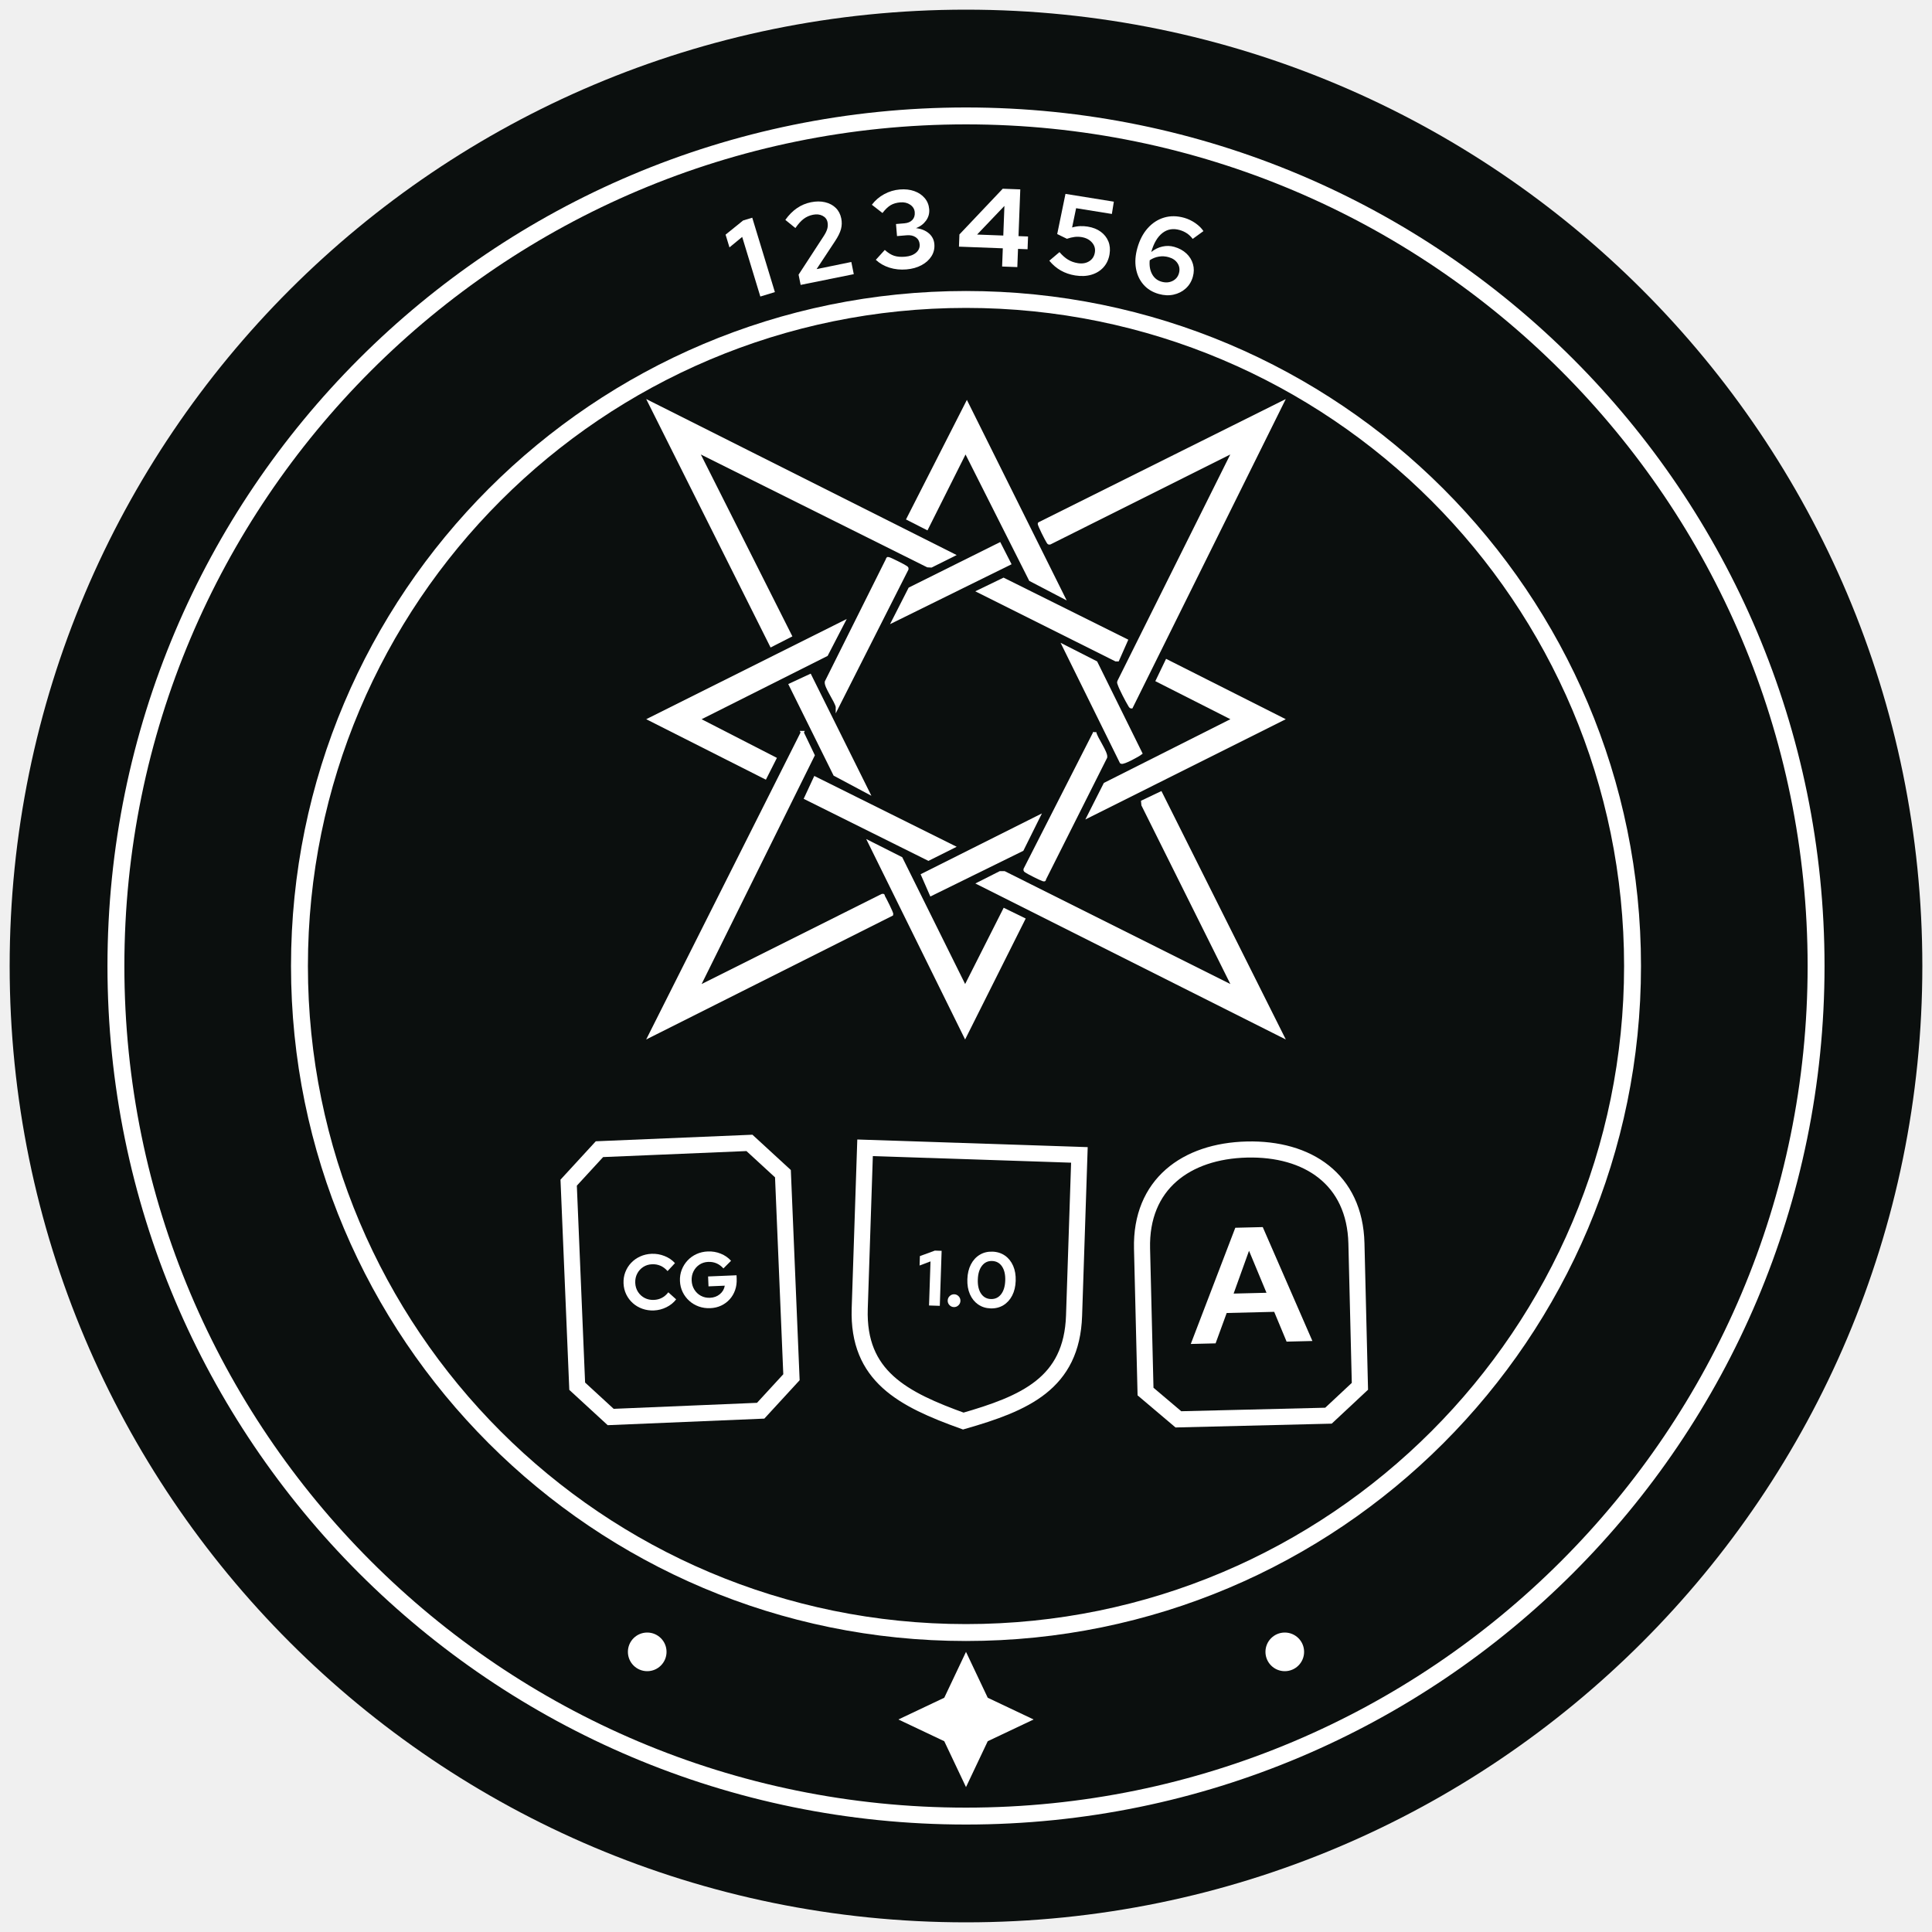
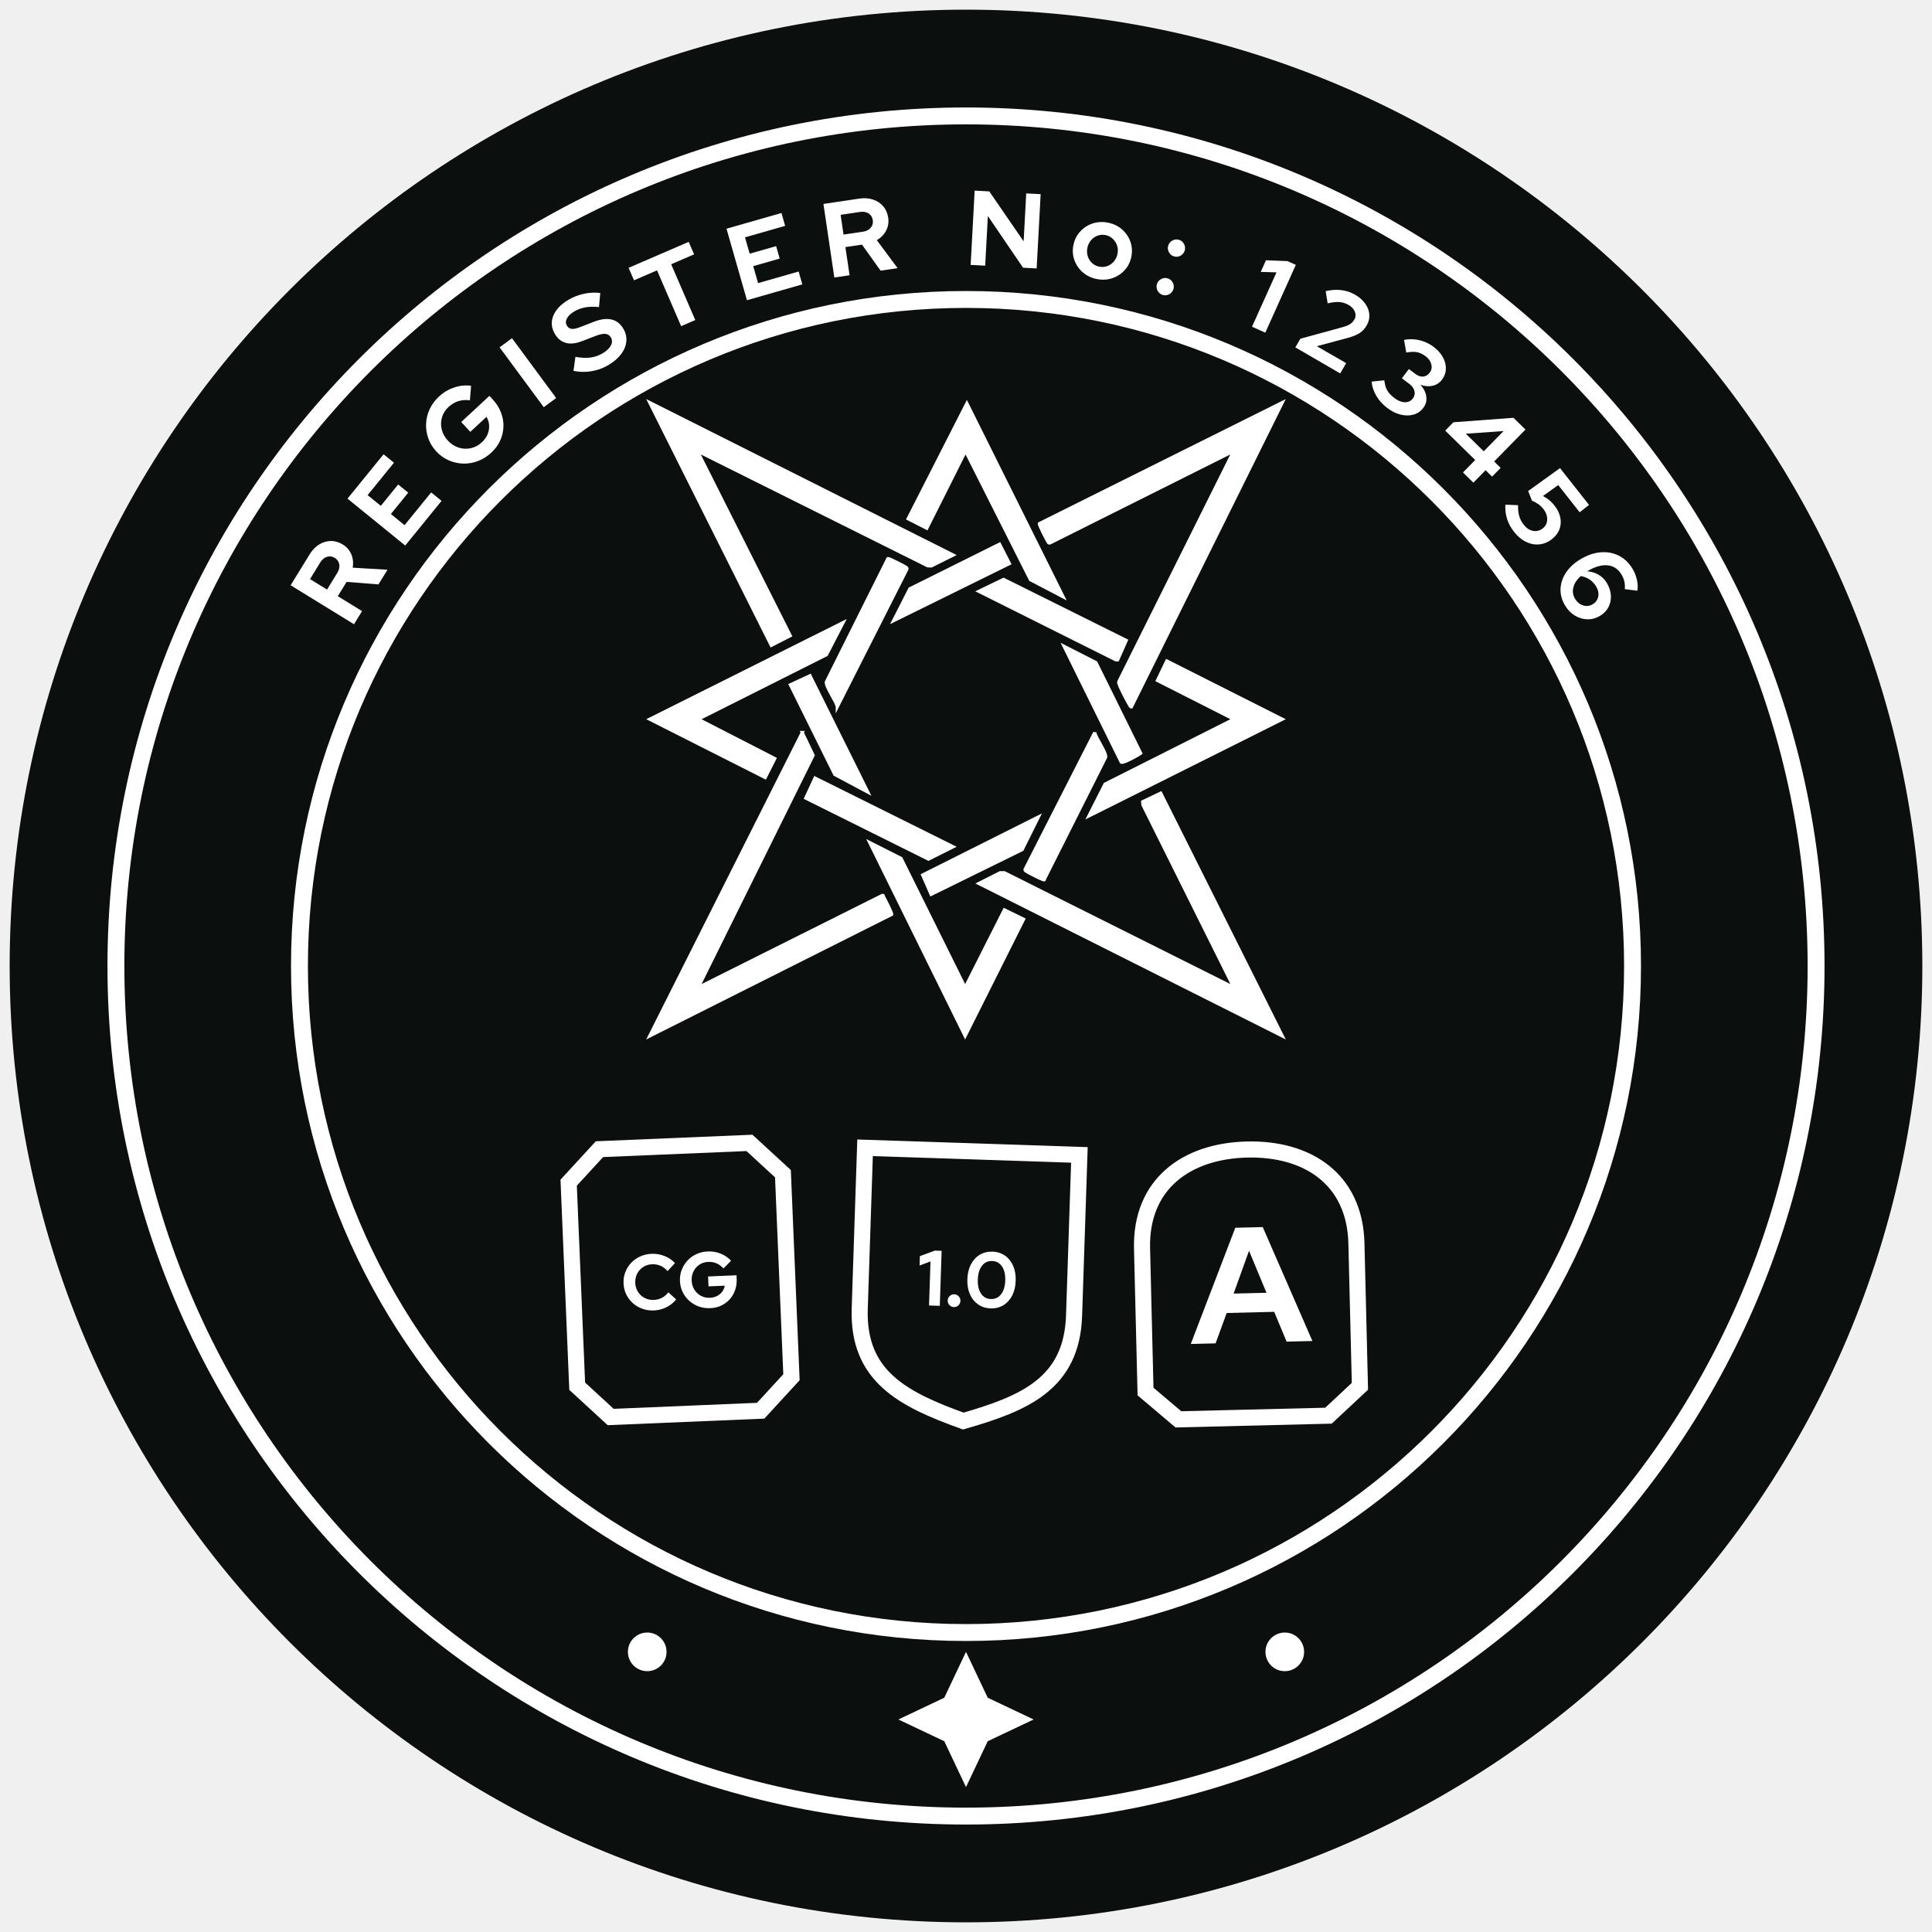
<svg xmlns="http://www.w3.org/2000/svg" width="800" height="800" viewBox="0 0 800 800">
  <g>
    <circle cx="400" cy="400" r="396" fill="#0b0f0e" />
    <circle cx="400" cy="400" r="352" fill="none" stroke="#ffffff" stroke-width="7" />
    <circle cx="400" cy="400" r="276" fill="none" stroke="#ffffff" stroke-width="7" />
    <g fill="#ffffff">
-       <path transform="translate(315.562,122.565) rotate(-16.928) scale(0.046,-0.046) translate(-174.500,0)" d="M158 0V561L21 504V624L209 700H295V0Z" />
-       <path transform="translate(342.531,115.751) rotate(-11.430) scale(0.046,-0.046) translate(-300.000,0)" d="M56 0V94L348 391Q379 423 392 449.5Q405 476 405 506Q405 545 372.5 571Q340 597 290 597Q242 597 201 577.5Q160 558 111 511L37 601Q154 711 294 711Q365 711 419 686Q473 661 503 617Q533 573 533 514Q533 464 511.5 420.5Q490 377 437 324L225 111L544 112V0Z" />
-       <path transform="translate(375.776,111.013) rotate(-4.792) scale(0.046,-0.046) translate(-300.000,0)" d="M289 -11Q208 -11 138.5 17.5Q69 46 22 98L110 180Q150 137 189.5 120.5Q229 104 287 104Q350 104 388.5 132Q427 160 427 205Q427 246 397 270.5Q367 295 318 295H230V404H306Q353 404 380 428.5Q407 453 407 496Q407 538 372 566.5Q337 595 285 595Q233 595 196 577Q159 559 117 513L28 595Q77 650 146 680.5Q215 711 290 711Q363 711 419 685.5Q475 660 507 615Q539 570 539 512Q539 455 502 412Q465 369 406 352Q476 338 517.5 296Q559 254 559 195Q559 135 524 88.5Q489 42 428 15.5Q367 -11 289 -11Z" />
-       <path transform="translate(411.024,110.210) rotate(2.179) scale(0.046,-0.046) translate(-336.500,0)" d="M422 0V164H27V274L401 700H559V279H645V164H559V0ZM186 279H422V546Z" />
-       <path transform="translate(446.109,113.689) rotate(9.149) scale(0.046,-0.046) translate(-300.000,0)" d="M282 -11Q137 -11 31 83L109 174Q154 136 196 119Q238 102 288 102Q348 102 386 135Q424 168 424 222Q424 273 384 306Q344 339 283 339Q251 339 220.5 330Q190 321 156 303L63 331L79 700H520V588H194L186 411Q223 428 256.5 434.5Q290 441 323 441Q394 441 446.5 414Q499 387 528 339.5Q557 292 557 228Q557 157 522.5 103Q488 49 426 19Q364 -11 282 -11Z" />
-       <path transform="translate(478.899,120.939) rotate(15.787) scale(0.046,-0.046) translate(-300.000,0)" d="M324 -11Q235 -11 168 33Q101 77 63.5 155Q26 233 26 335Q26 448 67.5 532.5Q109 617 183.5 664Q258 711 358 711Q412 711 466.5 692.5Q521 674 557 643L483 549Q425 594 348 594Q256 594 206 525.5Q156 457 156 334Q190 382 239 408.5Q288 435 342 435Q411 435 464 407.5Q517 380 547 331.5Q577 283 577 221Q577 155 544 102.5Q511 50 454 19.5Q397 -11 324 -11ZM320 332Q274 332 233.5 313Q193 294 163 259Q176 187 217.5 144.5Q259 102 318 102Q374 102 411 135Q448 168 448 218Q448 268 412.5 300Q377 332 320 332Z" />
+       <path transform="translate(152.954,248.118) rotate(-58.417) scale(0.044,-0.044) translate(-339.500,0)" d="M63 0V700H405Q476 700 530.5 672.5Q585 645 616 596Q647 547 647 483Q647 416 609.5 365Q572 314 510 289L665 0H503L366 268H208V0ZM208 387H392Q441 387 470.5 413Q500 439 500 481Q500 523 470.5 549Q441 575 392 575H208Z" />
+       <path transform="translate(174.997,217.042) rotate(-50.884) scale(0.044,-0.044) translate(-322.500,0)" d="M63 0V700H601V574H208V414H467V292H208V126H605V0Z" />
+       <path transform="translate(202.772,187.395) rotate(-42.851) scale(0.044,-0.044) translate(-397.000,0)" d="M407 -11Q329 -11 261.5 16.5Q194 44 143.5 93.5Q93 143 64.5 208.5Q36 274 36 350Q36 426 64.5 491.5Q93 557 143 606.5Q193 656 260 683.5Q327 711 405 711Q492 711 569 676Q646 641 696 580L595 487Q520 578 405 578Q342 578 292.5 548Q243 518 214 466.5Q185 415 185 350Q185 285 214.5 233Q244 181 294.5 151Q345 121 409 121Q483 121 536.5 162Q590 203 603 267H396V393H758V349Q758 271 732 205.5Q706 140 658.5 91.5Q611 43 547 16Q483 -11 407 -11Z" />
+       <path transform="translate(227.747,166.700) rotate(-36.440) scale(0.044,-0.044) translate(-136.000,0)" d="M63 0V700H208V0Z" />
+       <path transform="translate(251.802,150.726) rotate(-30.732) scale(0.044,-0.044) translate(-316.000,0)" d="M313 -10Q228 -10 147 21.5Q66 53 3 111L86 215Q147 162 203.5 137.5Q260 113 323 113Q389 113 427.5 136.5Q466 160 466 201Q466 237 439.5 256.5Q413 276 351 287L212 311Q122 326 76 374Q30 422 30 498Q30 596 103.5 653Q177 710 305 710Q382 710 459 684Q536 658 594 612L516 504Q406 588 295 588Q237 588 202 566.5Q167 545 167 509Q167 477 190 459.5Q213 442 267 433L399 411Q609 377 609 214Q609 146 572.5 95.5Q536 45 469.5 17.5Q403 -10 313 -10Z" />
+       <path transform="translate(284.952,133.797) rotate(-23.373) scale(0.044,-0.044) translate(-326.000,0)" d="M254 0V572H18V700H634V572H399V0Z" />
+       <path transform="translate(320.272,121.175) rotate(-15.957) scale(0.044,-0.044) translate(-322.500,0)" d="M63 0V700H601V574H208V414H467V292H208V126H605V0Z" />
+       <path transform="translate(357.513,113.129) rotate(-8.424) scale(0.044,-0.044) translate(-339.500,0)" d="M63 0V700H405Q476 700 530.5 672.5Q585 645 616 596Q647 547 647 483Q647 416 609.5 365Q572 314 510 289L665 0H503L366 268H208V0ZM208 387H392Q441 387 470.5 413Q500 439 500 481Q500 523 470.5 549Q441 575 392 575H208Z" />
+       <path transform="translate(415.612,110.421) rotate(3.086) scale(0.044,-0.044) translate(-374.500,0)" d="M63 0V700H201L549 248V700H685V0H557L200 468V0Z" />
+       <path transform="translate(454.327,115.134) rotate(10.797) scale(0.044,-0.044) translate(-308.000,0)" d="M308 -10Q230 -10 167 26Q104 62 67 123Q30 184 30 260Q30 336 67 397.5Q104 459 167 495Q230 531 308 531Q386 531 449 495Q512 459 549 397.5Q586 336 586 260Q586 184 549 123Q512 62 449 26Q386 -10 308 -10ZM308 109Q349 109 381.5 129Q414 149 433.5 183.5Q453 218 453 260Q453 303 433.5 337Q414 371 381 391.5Q348 412 308 412Q268 412 235 391.5Q202 371 183 337Q164 303 164 260Q164 218 183 183.5Q202 149 235 129Q268 109 308 109Z" />
+       <path transform="translate(481.586,121.713) rotate(16.340) scale(0.044,-0.044) translate(-125.000,0)" d="M125 -10Q92 -10 68 14Q44 38 44 71Q44 105 68 129Q92 153 125 153Q158 153 182 129Q206 105 206 71Q206 38 182 14Q158 -10 125 -10ZM125 368Q92 368 68 392Q44 416 44 449Q44 483 68 507Q92 531 125 531Q158 531 182 507Q206 483 206 449Q206 416 182 392Q158 368 125 368Z" />
+       <path transform="translate(519.094,135.582) rotate(24.247) scale(0.044,-0.044) translate(-174.500,0)" d="M158 0V561L21 504V624L209 700H295V0Z" />
+       <path transform="translate(545.656,149.233) rotate(30.150) scale(0.044,-0.044) translate(-300.000,0)" d="M56 0V94L348 391Q379 423 392 449.5Q405 476 405 506Q405 545 372.5 571Q340 597 290 597Q242 597 201 577.5Q160 558 111 511L37 601Q154 711 294 711Q365 711 419 686Q473 661 503 617Q533 573 533 514Q533 464 511.5 420.5Q490 377 437 324L225 111L544 112V0Z" />
+       <path transform="translate(575.107,168.835) rotate(37.144) scale(0.044,-0.044) translate(-300.000,0)" d="M289 -11Q208 -11 138.5 17.5Q69 46 22 98L110 180Q150 137 189.5 120.5Q229 104 287 104Q350 104 388.5 132Q427 160 427 205Q427 246 397 270.5Q367 295 318 295H230V404H306Q353 404 380 428.5Q407 453 407 496Q407 538 372 566.5Q337 595 285 595Q233 595 196 577Q159 559 117 513L28 595Q77 650 146 680.5Q215 711 290 711Q363 711 419 685.5Q475 660 507 615Q539 570 539 512Q539 455 502 412Q465 369 406 352Q476 338 517.5 296Q559 254 559 195Q559 135 524 88.5Q489 42 428 15.5Q367 -11 289 -11Z" />
+       <path transform="translate(603.102,192.999) rotate(44.455) scale(0.044,-0.044) translate(-336.500,0)" d="M422 0V164H27V274L401 700H559V279H645V164H559V0ZM186 279H422V546Z" />
+       <path transform="translate(627.794,220.529) rotate(51.767) scale(0.044,-0.044) translate(-300.000,0)" d="M282 -11Q137 -11 31 83L109 174Q154 136 196 119Q238 102 288 102Q348 102 386 135Q424 168 424 222Q424 273 384 306Q344 339 283 339Q251 339 220.5 330Q190 321 156 303L63 331L79 700H520V588H194L186 411Q223 428 256.5 434.5Q290 441 323 441Q394 441 446.5 414Q499 387 528 339.5Q557 292 557 228Q557 157 522.5 103Q488 49 426 19Q364 -11 282 -11Z" />
+       <path transform="translate(647.952,249.602) rotate(58.761) scale(0.044,-0.044) translate(-300.000,0)" d="M324 -11Q235 -11 168 33Q101 77 63.5 155Q26 233 26 335Q26 448 67.5 532.5Q109 617 183.5 664Q258 711 358 711Q412 711 466.5 692.5Q521 674 557 643L483 549Q425 594 348 594Q256 594 206 525.5Q156 457 156 334Q190 382 239 408.5Q288 435 342 435Q411 435 464 407.5Q517 380 547 331.5Q577 283 577 221Q577 155 544 102.5Q511 50 454 19.5Q397 -11 324 -11ZM320 332Q274 332 233.5 313Q193 294 163 259Q176 187 217.5 144.5Q259 102 318 102Q374 102 411 135Q448 168 448 218Q448 268 412.5 300Q377 332 320 332Z" />
    </g>
    <g transform="translate(269.00,167.00) scale(0.42429)">
      <polygon points="296.3 148.1 0 -.8 118.7 236.3 137.3 226.8 46.6 46.6 271.3 158.6 274.8 158.8 296.3 148.1" fill="#ffffff" stroke="#ffffff" stroke-width="3" stroke-miterlimit="10" />
      <path d="M470.2,296.3L617.5-.8l-237.2,118.2c-.6.8,7.4,16.4,8.4,17.8.5.7.7,1.5,1.8,1.2l179.5-89.8-112,224.7c-.7,1.2,0,2,.3,3.1,1.2,3.8,7.7,16.3,10,20,.5.7.8,1.9,1.8,1.9h0Z" fill="#ffffff" stroke="#ffffff" stroke-width="3" stroke-miterlimit="10" />
      <polygon points="309.6 0 252.2 112.7 270.5 122 308.3 46.6 371.6 172.2 403.6 188.9 309.6 0" fill="#ffffff" stroke="#ffffff" stroke-width="3" stroke-miterlimit="10" />
      <polygon points="351.2 156.4 341.5 137.4 253.9 181 238 212.2 351.2 156.4" fill="#ffffff" stroke="#ffffff" stroke-width="3" stroke-miterlimit="10" />
      <path d="M183.1,296.3l68.1-134.6c.2-1.1-.6-1.3-1.2-1.8-1.8-1.3-14.7-7.8-16.7-8.3-1.6-.4-.9.2-1.3.9l-59.6,119.4c-.8,4.6,9.7,18.7,10.7,24.3h0Z" fill="#ffffff" stroke="#ffffff" stroke-width="3" stroke-miterlimit="10" />
      <polygon points="465.2 231.4 345.4 171.8 321.2 183.5 455 250.4 456.8 250.4 465.2 231.4" fill="#ffffff" stroke="#ffffff" stroke-width="3" stroke-miterlimit="10" />
      <polygon points="188.9 213.9 0 308.3 112.8 365.3 122.2 346.7 47.4 308.3 172.6 245.4 188.9 213.9" fill="#ffffff" stroke="#ffffff" stroke-width="3" stroke-miterlimit="10" />
      <path d="M460.3,350.3c2,1.2,16.6-6.9,19-8.8l-43.7-88.5-31.2-15.9,55.8,113.1h0Z" fill="#ffffff" stroke="#ffffff" stroke-width="3" stroke-miterlimit="10" />
      <polygon points="428.6 402.8 617.5 308.3 504.7 251.4 495.5 270.5 570.1 308.3 444.4 371.6 428.6 402.8" fill="#ffffff" stroke="#ffffff" stroke-width="3" stroke-miterlimit="10" />
      <polygon points="213 379.5 156.5 265.8 137.3 274.7 180.7 362.3 213 379.5" fill="#ffffff" stroke="#ffffff" stroke-width="3" stroke-miterlimit="10" />
      <path d="M149,321.2L0,617.5l236.3-118.7c.4-1.2-6.8-15.2-8.1-17.5-.4-.8.3-1.4-1.3-1l-179.5,89.8,112.2-226.6-10.7-22.3h0Z" fill="#ffffff" stroke="#ffffff" stroke-width="3" stroke-miterlimit="10" />
      <path d="M434.4,321.2l-68.1,133.7c-.2,1.1.6,1.3,1.2,1.8,1.8,1.3,14.7,7.8,16.7,8.3,1.6.4.9-.2,1.3-1l59.6-118.6c.8-4.6-9.7-18.7-10.7-24.3h0Z" fill="#ffffff" stroke="#ffffff" stroke-width="3" stroke-miterlimit="10" />
      <polygon points="296.3 432.8 161.4 365.7 152.3 385.3 272.1 444.9 296.3 432.8" fill="#ffffff" stroke="#ffffff" stroke-width="3" stroke-miterlimit="10" />
      <polygon points="617.5 617.5 498.8 380.4 481.1 388.8 481.4 392 570.1 570.1 346.2 458.1 342 458.1 321.2 468.6 617.5 617.5" fill="#ffffff" stroke="#ffffff" stroke-width="3" stroke-miterlimit="10" />
      <polygon points="274.7 479.3 363.6 435.6 379.5 403.6 266.4 460.3 274.7 479.3" fill="#ffffff" stroke="#ffffff" stroke-width="3" stroke-miterlimit="10" />
      <polygon points="307.9 570.1 245.4 444.1 214.7 428.6 307.9 617.5 365 503.5 346.2 494.3 307.9 570.1" fill="#ffffff" stroke="#ffffff" stroke-width="3" stroke-miterlimit="10" />
    </g>
    <g transform="translate(229.80,467.10) scale(0.74)">
      <g transform="translate(0.000,0.000) rotate(-2.400,70,85)">
        <path d="M 28,10 L 112,10 L 130,28 L 130,142 L 112,160 L 28,160 L 10,142 L 10,28 Z" fill="none" stroke="#ffffff" stroke-width="9" stroke-linejoin="miter" />
        <g fill="#ffffff">
          <path transform="translate(36.736,101.000) scale(0.044,-0.044)" d="M408 -10Q330 -10 262 17.5Q194 45 143.5 94Q93 143 64.5 208.5Q36 274 36 350Q36 426 64.5 492Q93 558 143.5 607Q194 656 262 683.5Q330 711 408 711Q494 711 572.5 675.5Q651 640 700 580L602 483Q525 578 408 578Q345 578 294.5 548Q244 518 214.5 466.5Q185 415 185 350Q185 286 215 234.5Q245 183 296.5 153.5Q348 124 413 124Q526 124 600 213L696 119Q646 59 568.5 24.5Q491 -10 408 -10Z" />
          <path transform="translate(68.328,101.000) scale(0.044,-0.044)" d="M407 -11Q329 -11 261.5 16.5Q194 44 143.5 93.5Q93 143 64.5 208.5Q36 274 36 350Q36 426 64.5 491.5Q93 557 143 606.5Q193 656 260 683.5Q327 711 405 711Q492 711 569 676Q646 641 696 580L595 487Q520 578 405 578Q342 578 292.5 548Q243 518 214 466.5Q185 415 185 350Q185 285 214.5 233Q244 181 294.5 151Q345 121 409 121Q483 121 536.5 162Q590 203 603 267H396V393H758V349Q758 271 732 205.5Q706 140 658.5 91.5Q611 43 547 16Q483 -11 407 -11Z" />
        </g>
      </g>
      <g transform="translate(161.000,3.000) rotate(1.900,70,85)">
        <path d="M 10,10 L 130,10 L 130,100 C 130,138 104,150 70,161 C 36,150 10,138 10,100 Z" fill="none" stroke="#ffffff" stroke-width="9" stroke-linejoin="miter" />
        <g fill="#ffffff">
          <path transform="translate(41.752,97.000) scale(0.044,-0.044)" d="M158 0V561L21 504V624L209 700H295V0Z" />
          <path transform="translate(57.108,97.000) scale(0.044,-0.044)" d="M125 -10Q92 -10 68 14Q44 38 44 71Q44 105 68 129Q92 153 125 153Q158 153 182 129Q206 105 206 71Q206 38 182 14Q158 -10 125 -10Z" />
          <path transform="translate(68.108,97.000) scale(0.044,-0.044)" d="M342 -11Q251 -11 181.5 34.5Q112 80 73.5 161Q35 242 35 350Q35 458 73.5 539Q112 620 181.5 665.5Q251 711 342 711Q434 711 503.5 665.5Q573 620 611.5 539Q650 458 650 350Q650 242 611.5 161Q573 80 503.5 34.5Q434 -11 342 -11ZM342 108Q423 108 470 173Q517 238 517 350Q517 462 470 527Q423 592 342 592Q262 592 215 527Q168 462 168 350Q168 238 215 173Q262 108 342 108Z" />
        </g>
      </g>
      <g transform="translate(319.000,2.000) rotate(-1.400,70,85)">
        <path d="M 10,64 C 10,28 36,10 70,10 C 104,10 130,28 130,64 L 130,144 L 112,160 L 28,160 L 10,144 Z" fill="none" stroke="#ffffff" stroke-width="9" stroke-linejoin="miter" />
        <g fill="#ffffff">
          <path transform="translate(36.328,118.000) scale(0.092,-0.092)" d="M-4 0 284 700H451L736 0H579L508 183H219L147 0ZM264 300H464L364 558Z" />
        </g>
      </g>
    </g>
    <polygon points="400,684 409,703 428,712 409,721 400,740 391,721 372,712 391,703" fill="#ffffff" />
    <circle cx="268" cy="684" r="8" fill="#ffffff" />
    <circle cx="532" cy="684" r="8" fill="#ffffff" />
  </g>
</svg>
